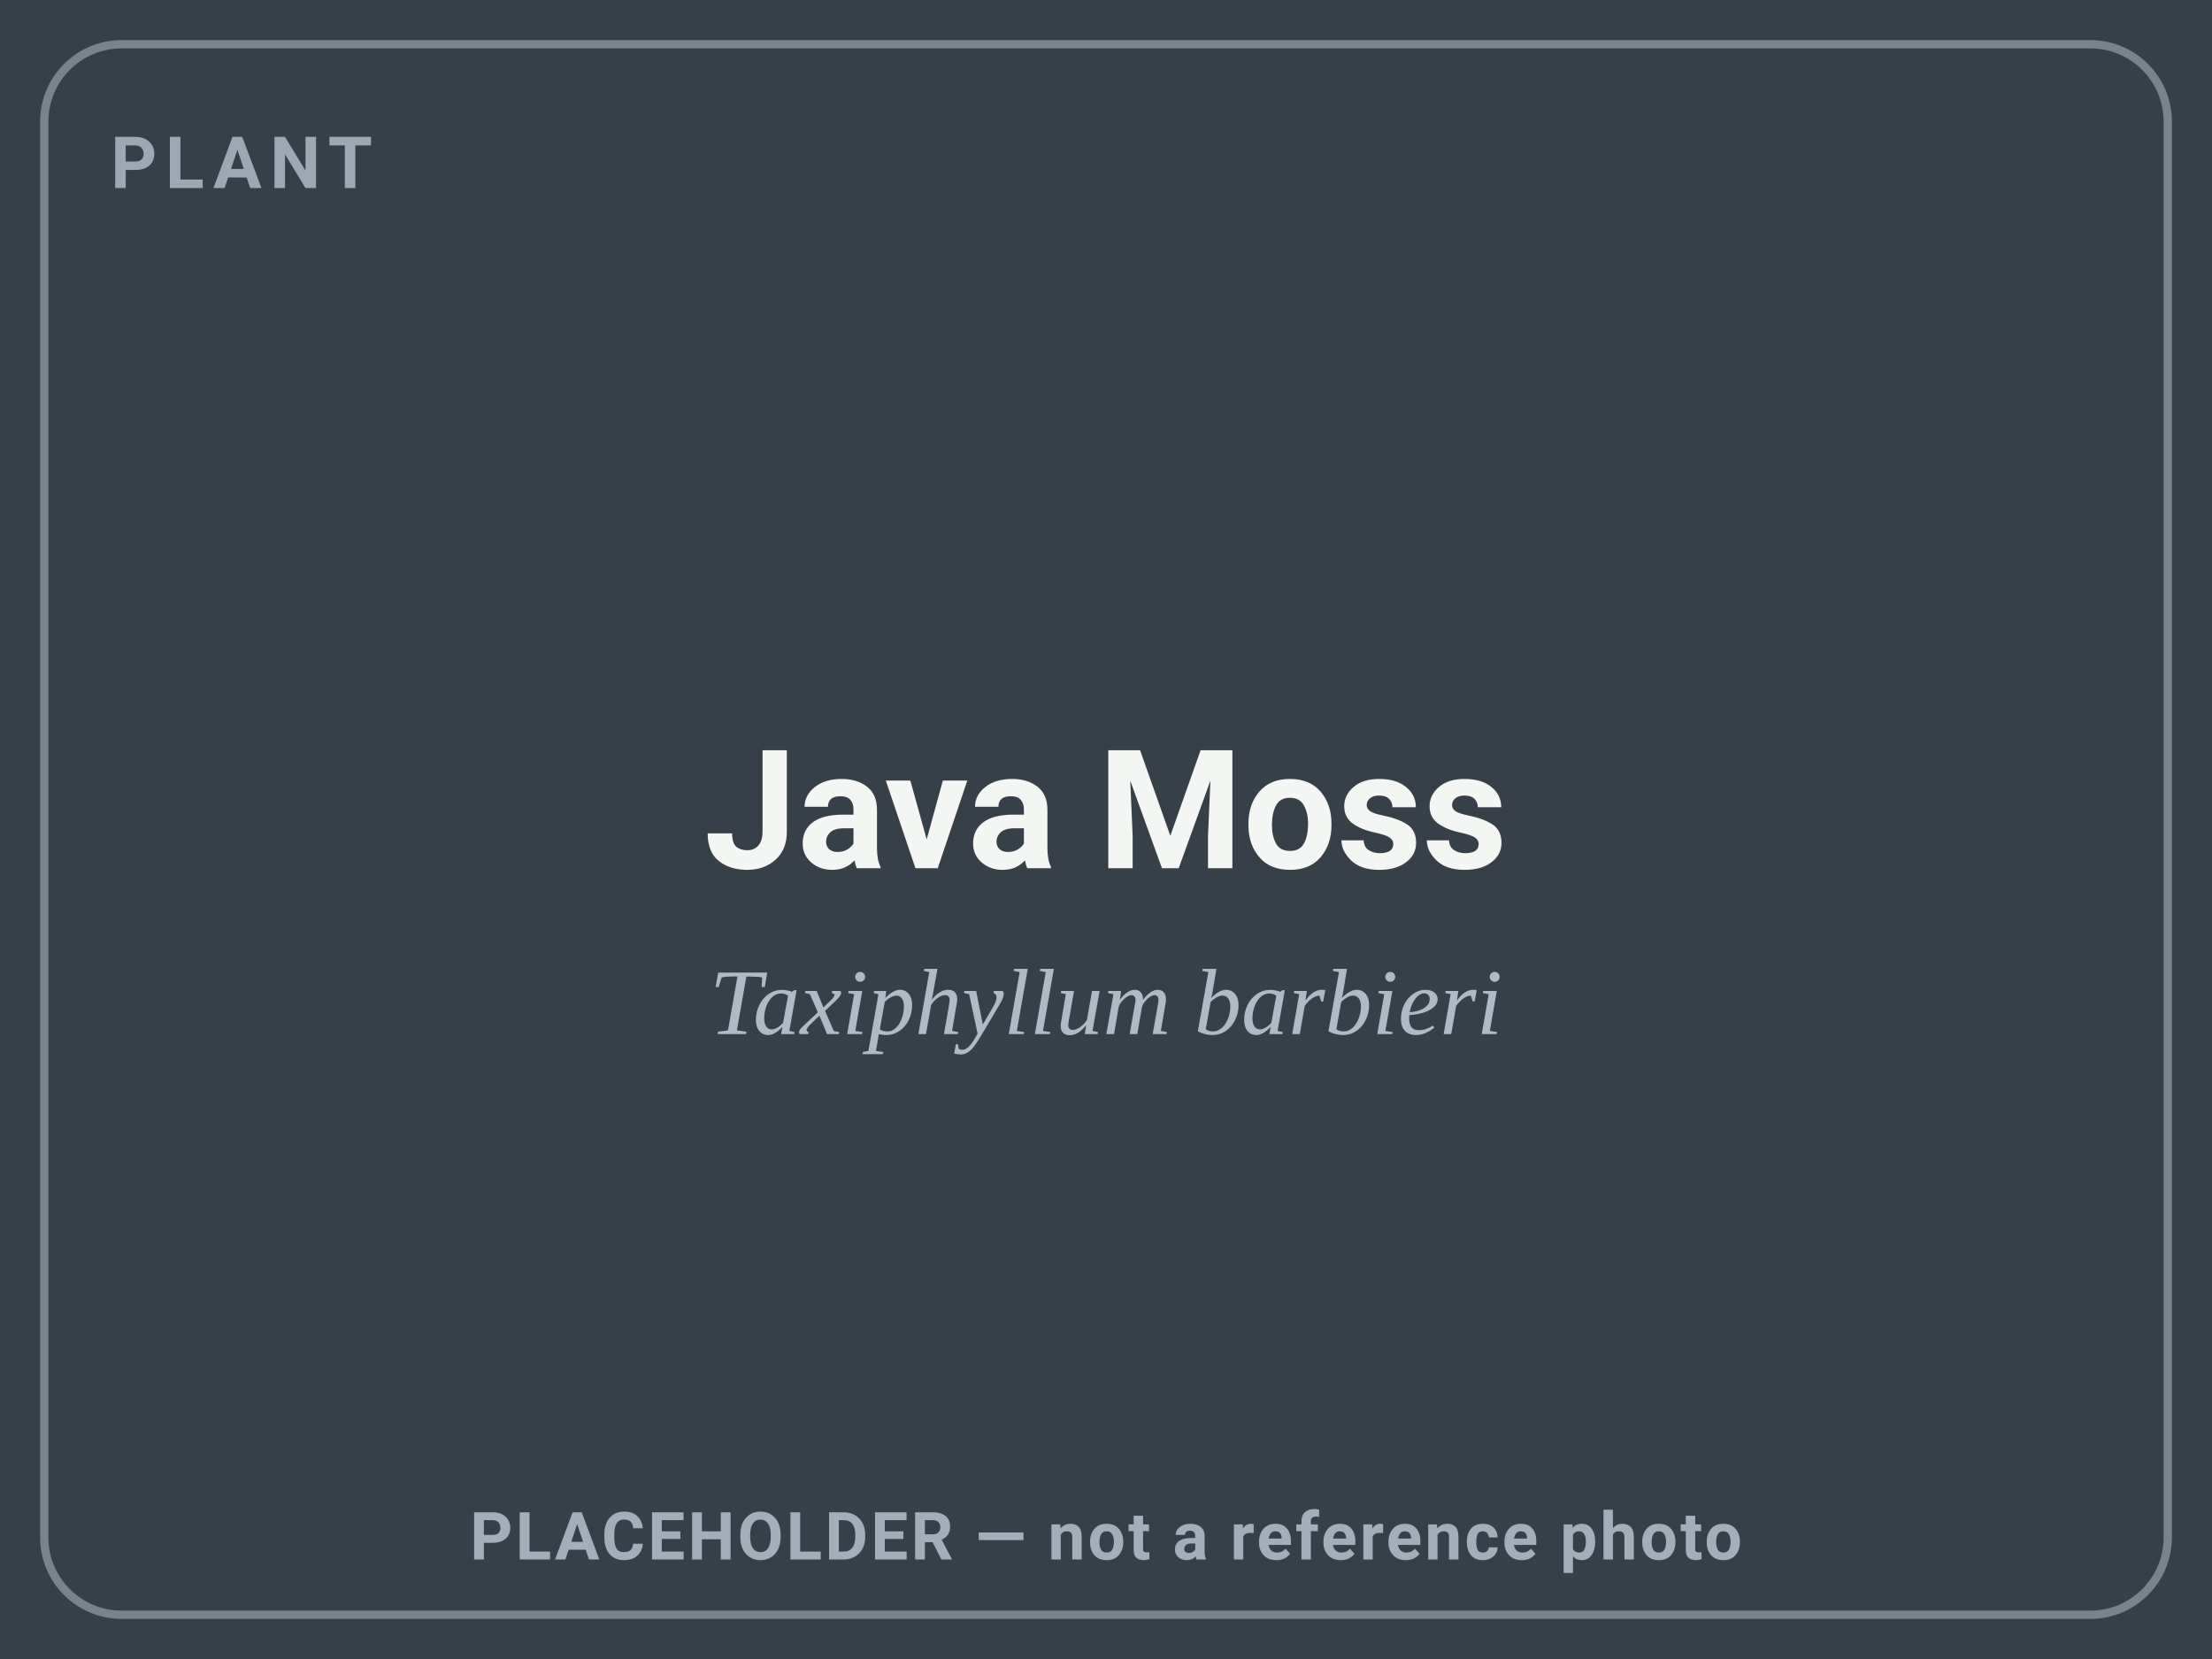
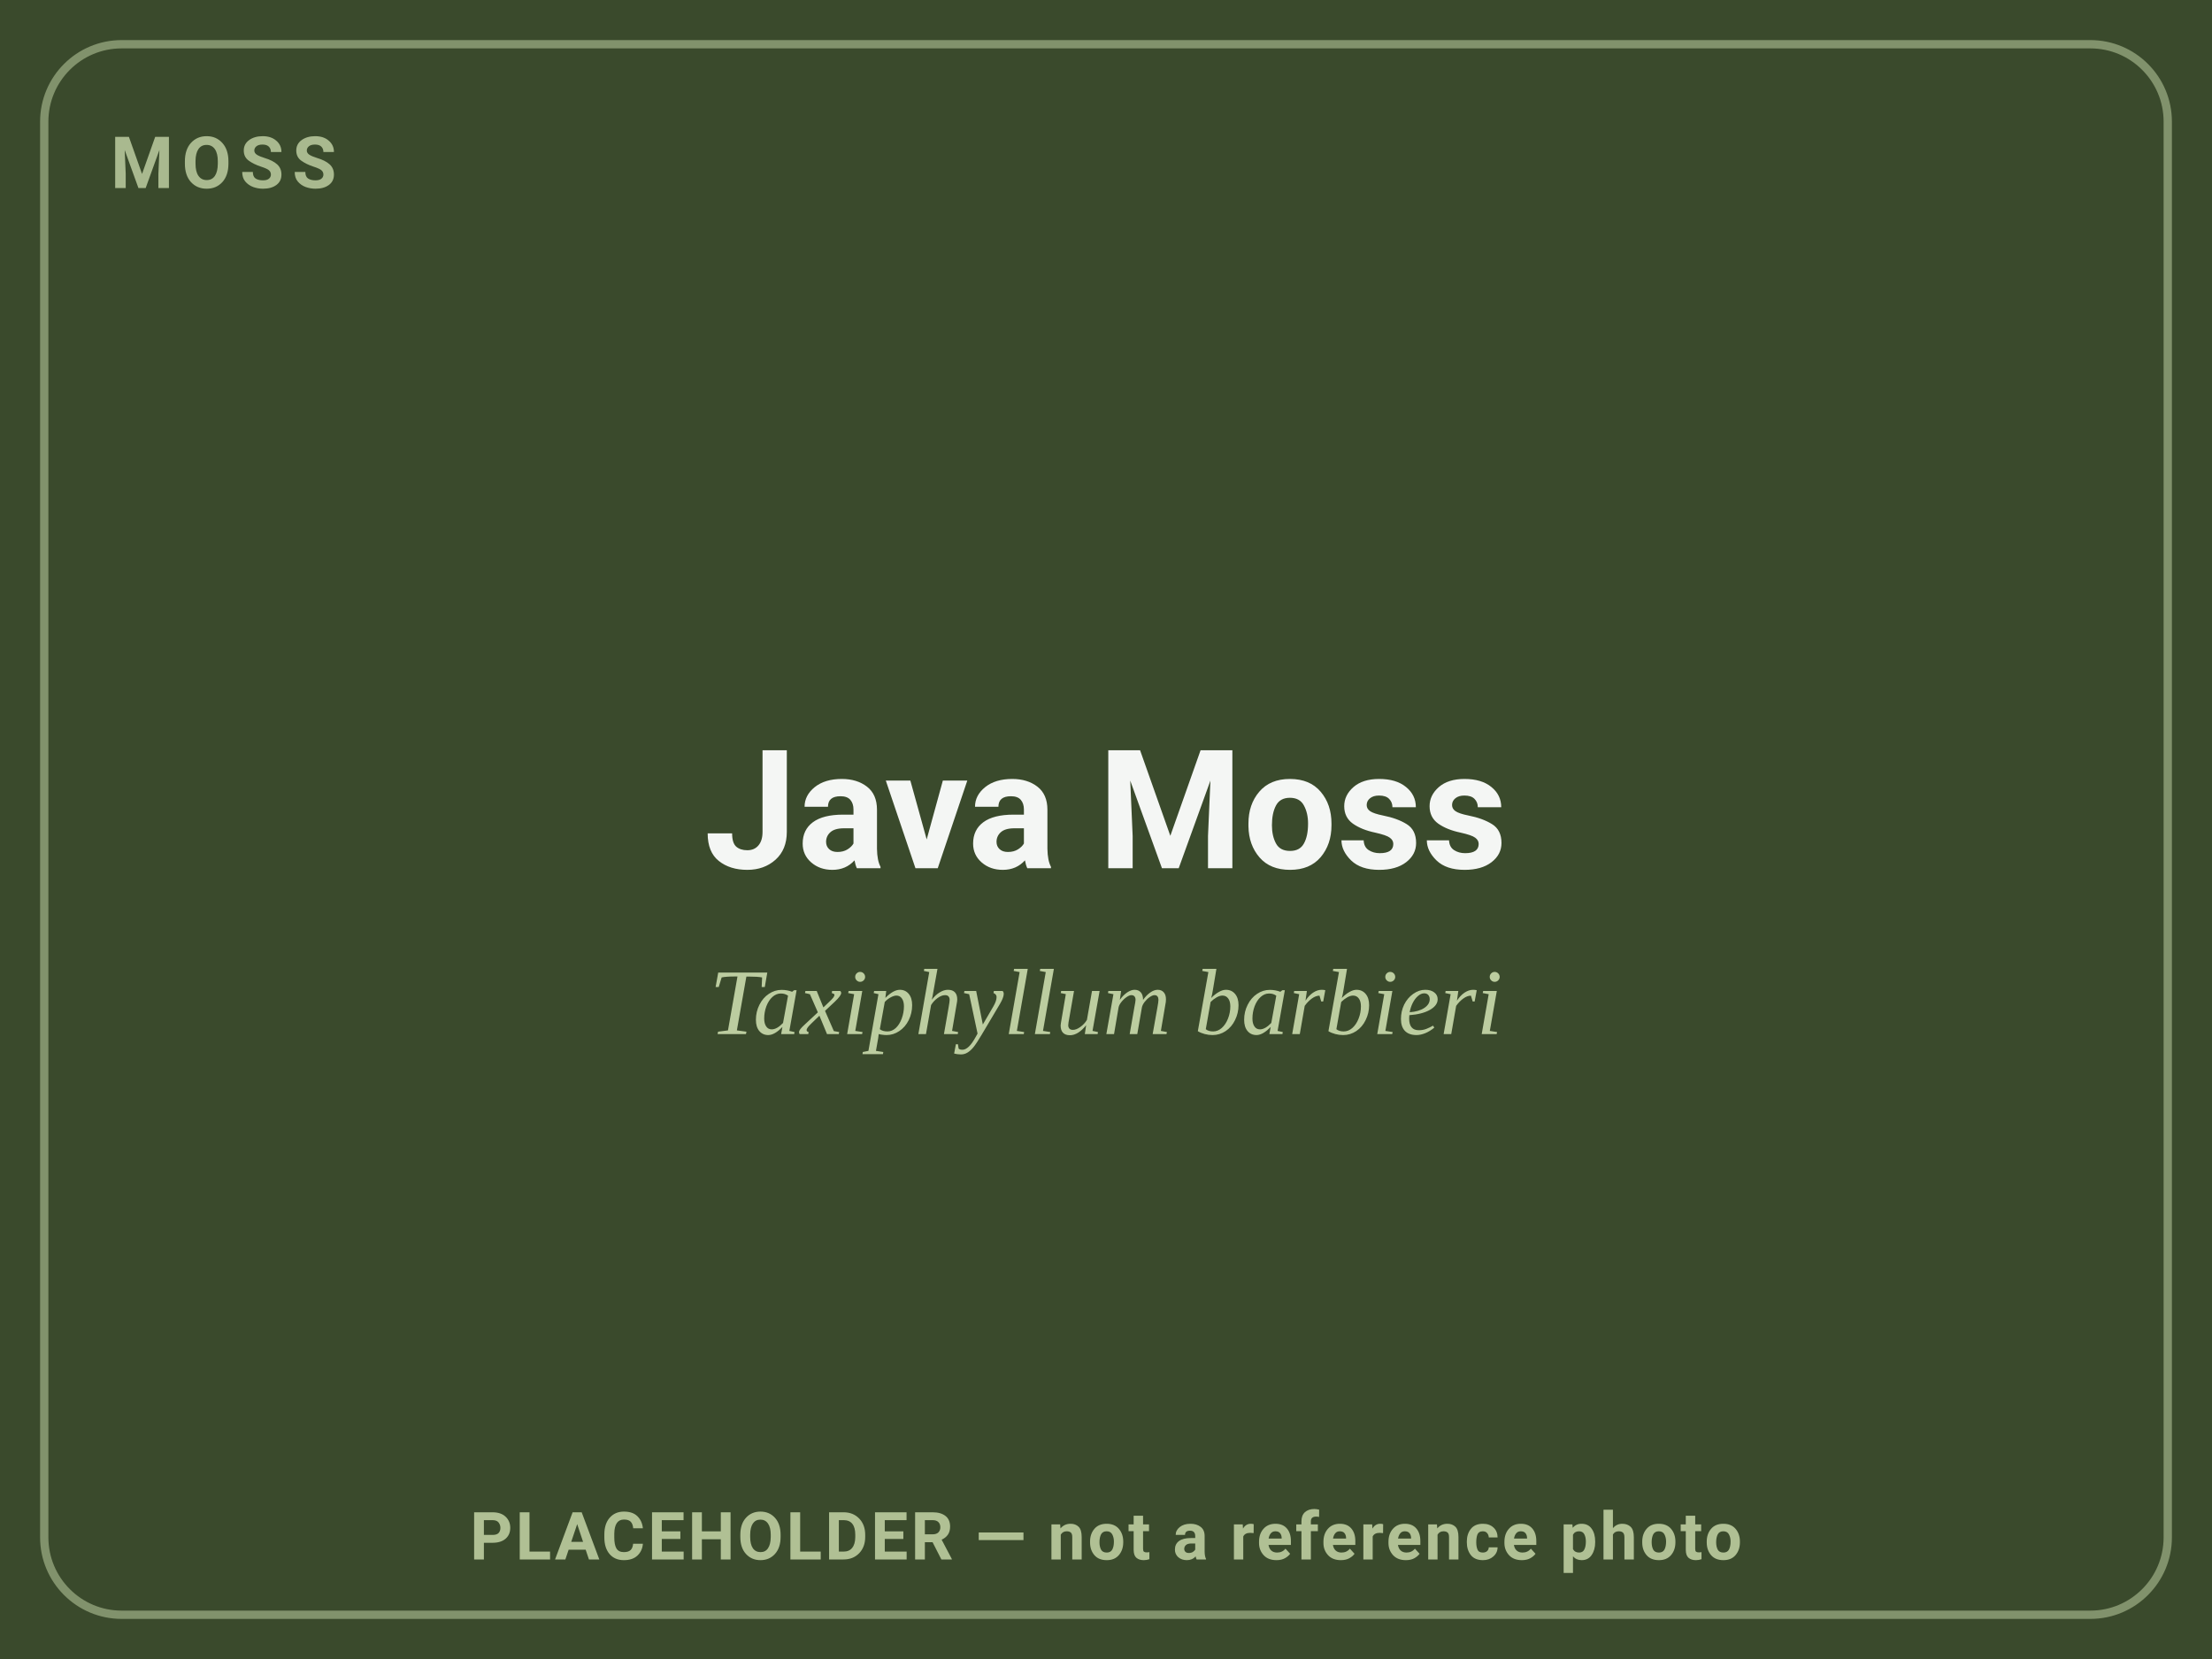
<svg xmlns="http://www.w3.org/2000/svg" viewBox="0 0 400 300" role="img" aria-label="Stylized placeholder for Java Moss — not a reference photo">
-   <rect width="400" height="300" fill="#374049" />
-   <rect x="8" y="8" width="384" height="284" rx="14" fill="none" stroke="#aebac6" stroke-width="1.5" opacity="0.55" />
-   <text x="20" y="34" font-family="-apple-system, Segoe UI, Roboto, sans-serif" font-size="13" font-weight="600" letter-spacing="1.5" fill="#aebac6" opacity="0.85">PLANT</text>
+   <rect width="400" height="300" fill="#3a4a2c" />
+   <rect x="8" y="8" width="384" height="284" rx="14" fill="none" stroke="#bccda0" stroke-width="1.5" opacity="0.55" />
+   <text x="20" y="34" font-family="-apple-system, Segoe UI, Roboto, sans-serif" font-size="13" font-weight="600" letter-spacing="1.5" fill="#bccda0" opacity="0.85">MOSS</text>
  <text x="200" text-anchor="middle" font-family="-apple-system, Segoe UI, Roboto, sans-serif" font-size="30" font-weight="700" fill="#f4f6f4">
    <tspan x="200" y="157">Java Moss</tspan>
  </text>
-   <text x="200" y="187" text-anchor="middle" font-family="Georgia, Times New Roman, serif" font-style="italic" font-size="17" fill="#aebac6">Taxiphyllum barbieri</text>
-   <text x="200" y="282" text-anchor="middle" font-family="-apple-system, Segoe UI, Roboto, sans-serif" font-size="12" font-weight="600" letter-spacing="0.5" fill="#aebac6" opacity="0.9">PLACEHOLDER — not a reference photo</text>
+   <text x="200" y="187" text-anchor="middle" font-family="Georgia, Times New Roman, serif" font-style="italic" font-size="17" fill="#bccda0">Taxiphyllum barbieri</text>
+   <text x="200" y="282" text-anchor="middle" font-family="-apple-system, Segoe UI, Roboto, sans-serif" font-size="12" font-weight="600" letter-spacing="0.5" fill="#bccda0" opacity="0.9">PLACEHOLDER — not a reference photo</text>
</svg>
